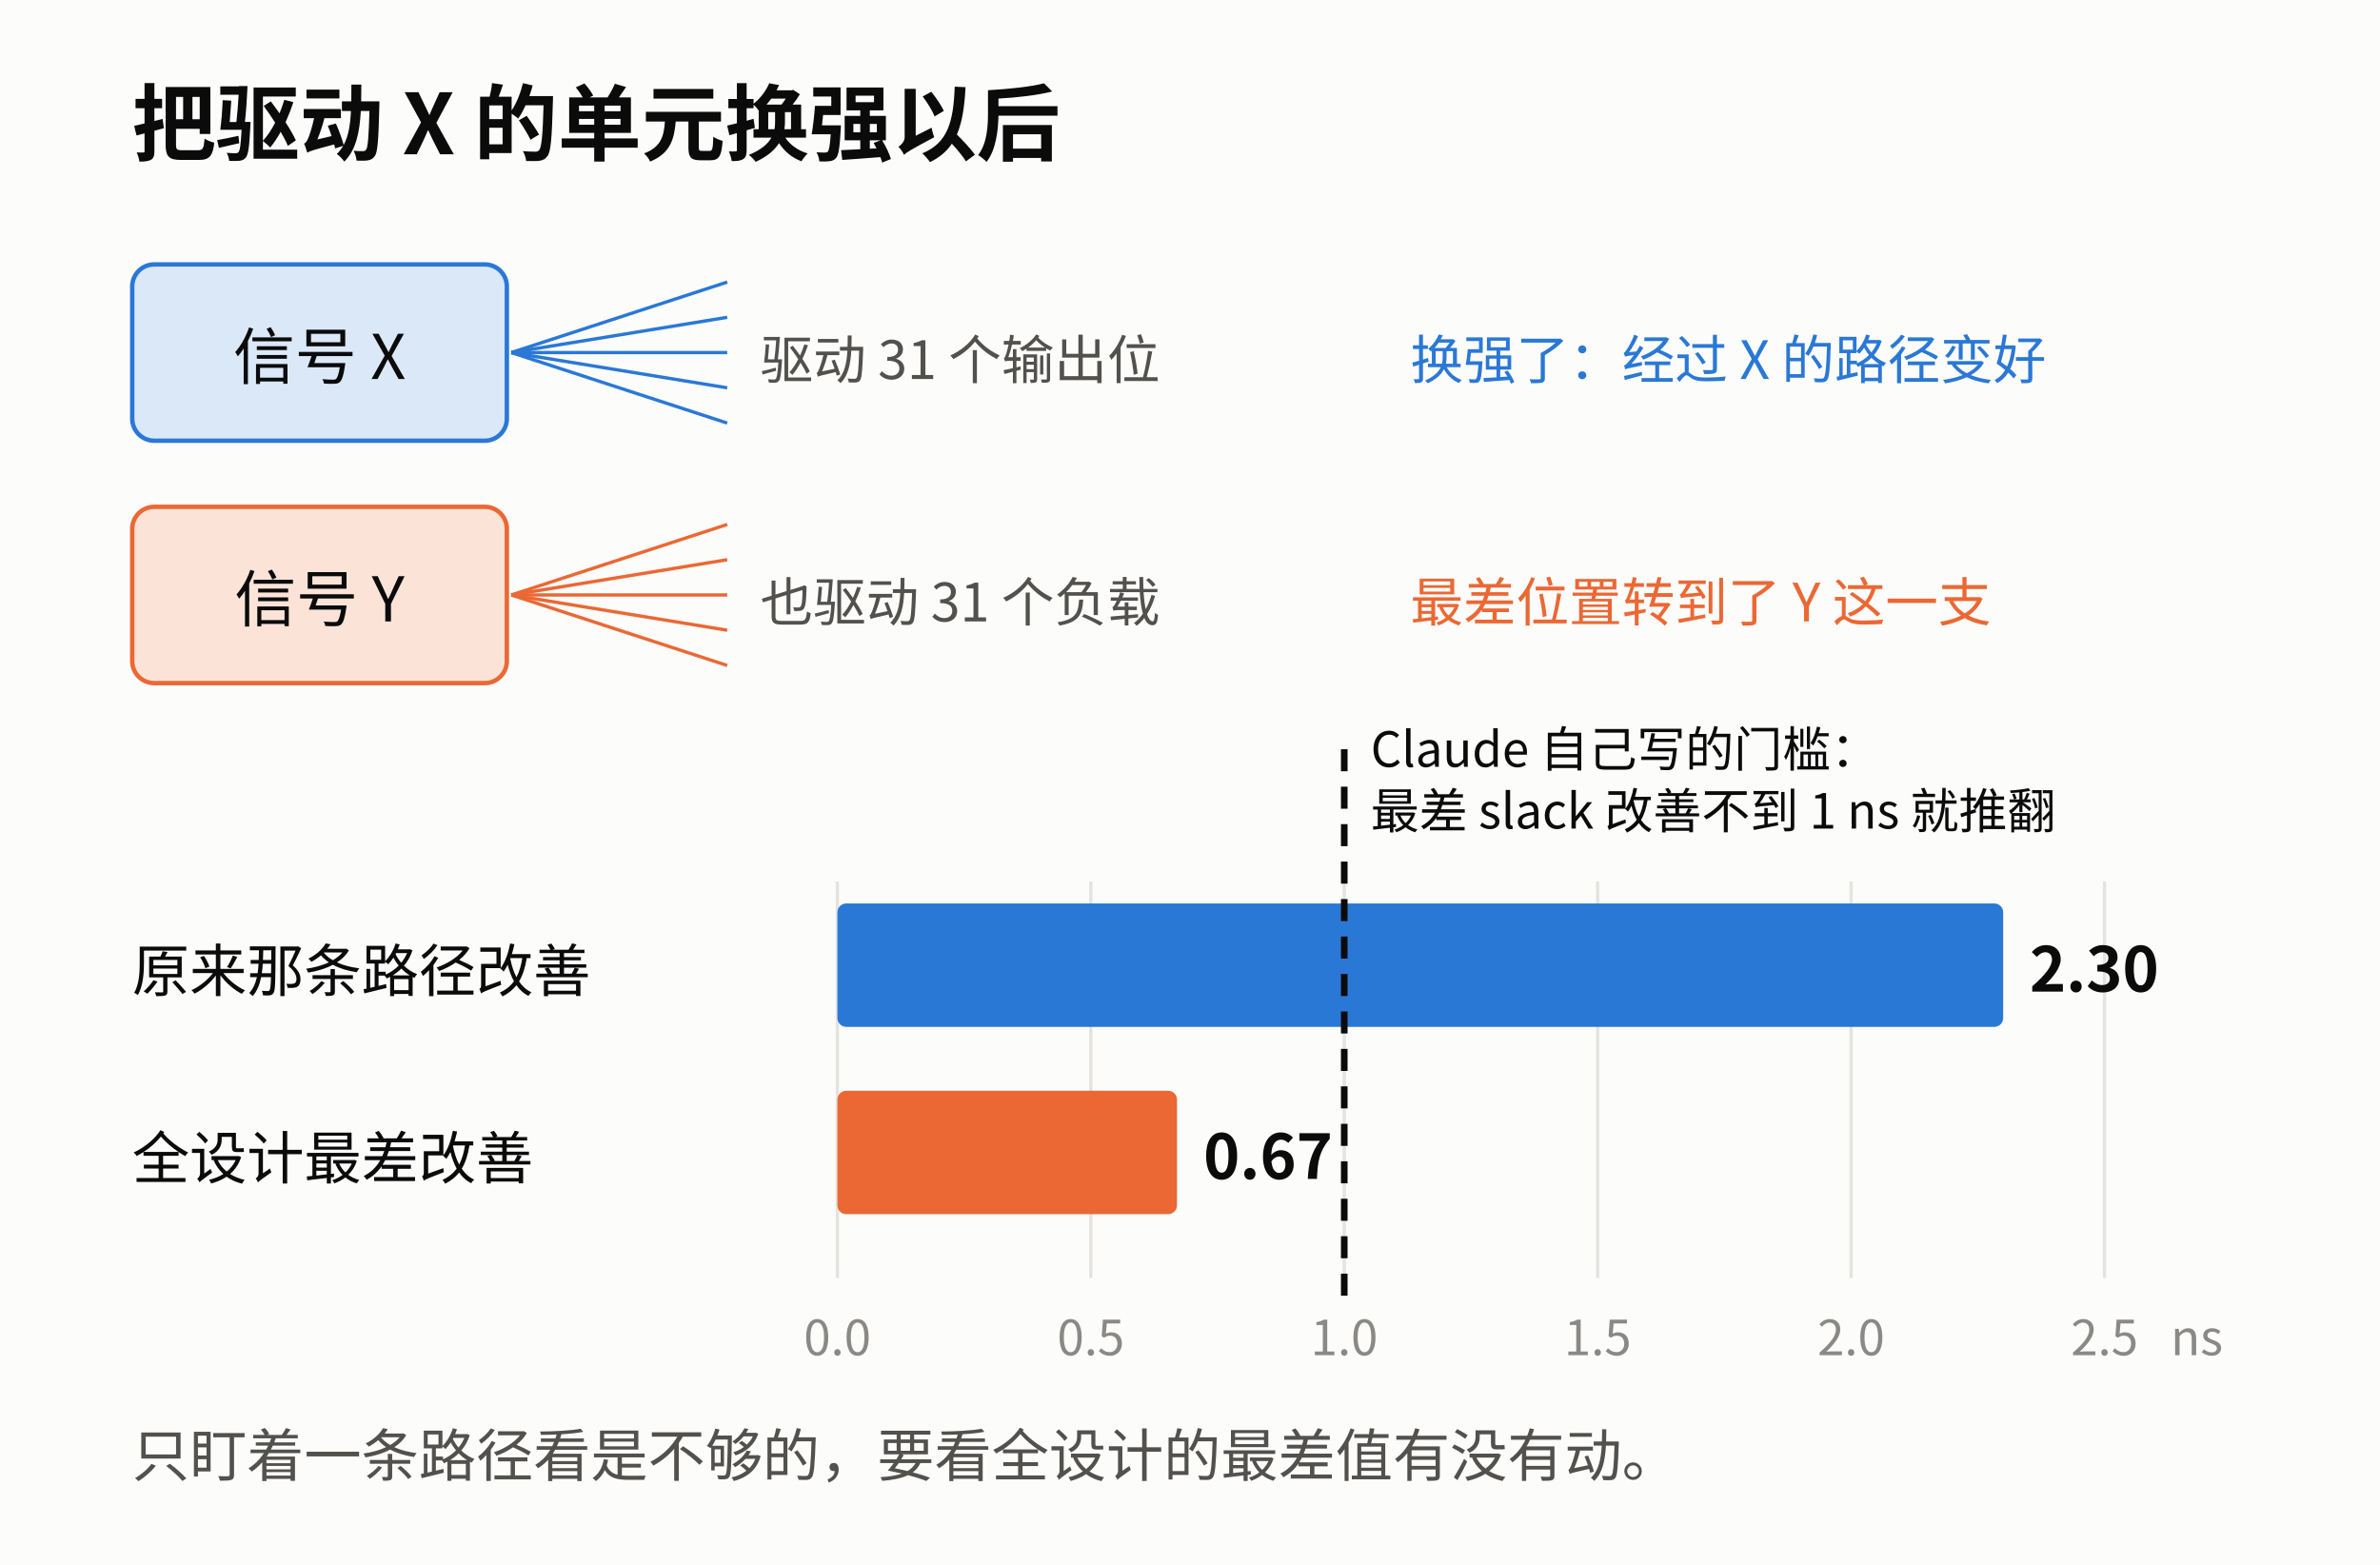
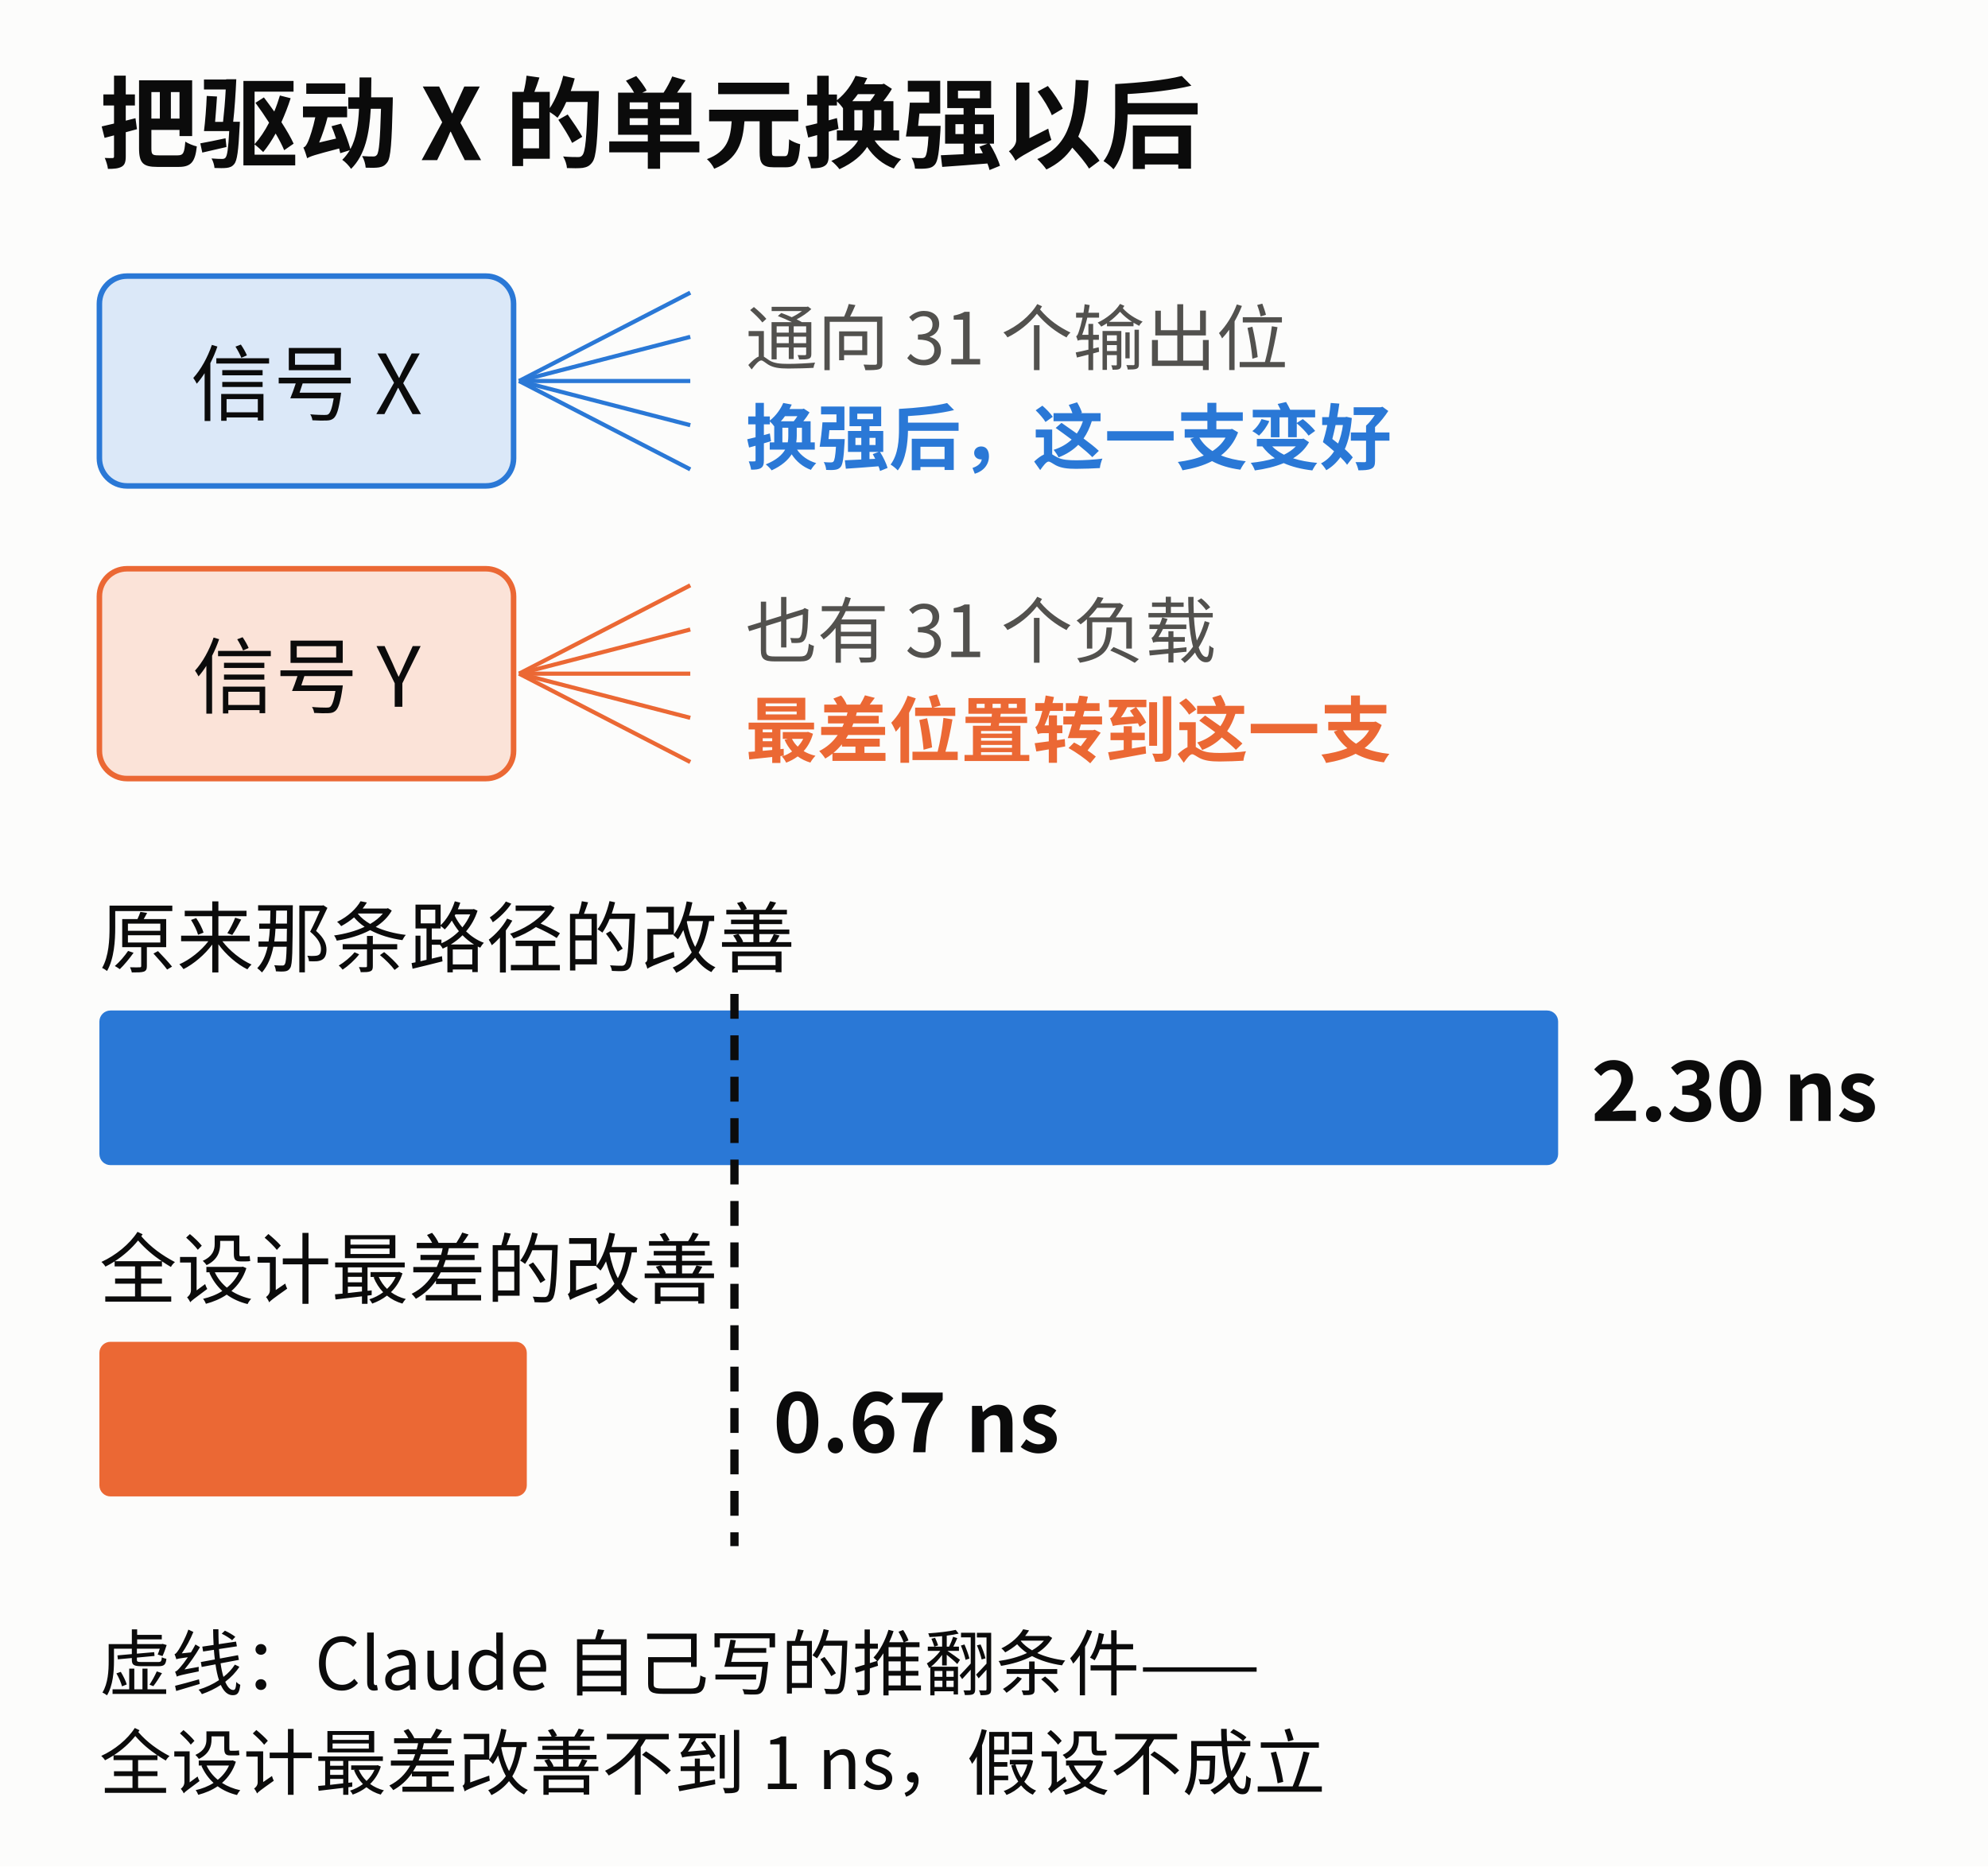
- <svg xmlns="http://www.w3.org/2000/svg" width="1080" height="710" viewBox="0 0 1080 710" font-family="'Microsoft YaHei','PingFang SC','Noto Sans CJK SC','Source Han Sans SC',sans-serif">
-   <rect width="1080" height="710" fill="#fcfcfb" />
+ <svg xmlns="http://www.w3.org/2000/svg" width="720" height="676" viewBox="0 0 720 676" font-family="'Microsoft YaHei','PingFang SC','Noto Sans CJK SC','Source Han Sans SC',sans-serif">
+   <rect width="720" height="676" fill="#fcfcfb" />
  <defs>
-     <marker id="arr" viewBox="0 0 10 10" refX="9" refY="5" markerWidth="8" markerHeight="8" orient="auto-start-reverse">
+     <marker id="arr" viewBox="0 0 10 10" refX="9" refY="5" markerWidth="7" markerHeight="7" orient="auto-start-reverse">
      <path d="M0,0 L10,5 L0,10 z" fill="#52514e" />
    </marker>
-     <marker id="arrO" viewBox="0 0 10 10" refX="9" refY="5" markerWidth="8" markerHeight="8" orient="auto-start-reverse">
-       <path d="M0,0 L10,5 L0,10 z" fill="#eb6834" />
-     </marker>
  </defs>
-   <text x="60" y="70" font-size="38" fill="#0b0b0b" font-weight="700" text-anchor="start" dominant-baseline="alphabetic">把驱动 X 的单元换强以后</text>
-   <rect x="60" y="120" width="170" height="80" rx="10" fill="#dbe8f8" stroke="#2a78d6" stroke-width="2" />
-   <text x="145" y="172" font-size="28" fill="#0b0b0b" font-weight="400" text-anchor="middle" dominant-baseline="alphabetic">信号 X</text>
-   <rect x="60" y="230" width="170" height="80" rx="10" fill="#fbe3d8" stroke="#eb6834" stroke-width="2" />
-   <text x="145" y="282" font-size="28" fill="#0b0b0b" font-weight="400" text-anchor="middle" dominant-baseline="alphabetic">信号 Y</text>
-   <line x1="232" y1="160" x2="330" y2="128" stroke="#2a78d6" stroke-width="1.5" />
-   <line x1="232" y1="270" x2="330" y2="238" stroke="#eb6834" stroke-width="1.5" />
-   <line x1="232" y1="160" x2="330" y2="144" stroke="#2a78d6" stroke-width="1.5" />
-   <line x1="232" y1="270" x2="330" y2="254" stroke="#eb6834" stroke-width="1.5" />
-   <line x1="232" y1="160" x2="330" y2="160" stroke="#2a78d6" stroke-width="1.5" />
-   <line x1="232" y1="270" x2="330" y2="270" stroke="#eb6834" stroke-width="1.5" />
-   <line x1="232" y1="160" x2="330" y2="176" stroke="#2a78d6" stroke-width="1.5" />
-   <line x1="232" y1="270" x2="330" y2="286" stroke="#eb6834" stroke-width="1.5" />
-   <line x1="232" y1="160" x2="330" y2="192" stroke="#2a78d6" stroke-width="1.5" />
-   <line x1="232" y1="270" x2="330" y2="302" stroke="#eb6834" stroke-width="1.5" />
-   <text x="345" y="172" font-size="24" fill="#52514e" font-weight="400" text-anchor="start" dominant-baseline="alphabetic">驱动 31 个输出位</text>
-   <text x="345" y="282" font-size="24" fill="#52514e" font-weight="400" text-anchor="start" dominant-baseline="alphabetic">也驱动 31 个负载</text>
-   <text x="640" y="172" font-size="24" fill="#2a78d6" font-weight="400" text-anchor="start" dominant-baseline="alphabetic">换强了：经过 X 的路径变好</text>
-   <text x="640" y="282" font-size="24" fill="#eb6834" font-weight="400" text-anchor="start" dominant-baseline="alphabetic">最差位置转到了 Y 这一支</text>
-   <line x1="380" y1="400" x2="380" y2="580" stroke="#e4e3df" stroke-width="1.5" />
-   <text x="380" y="615" font-size="22" fill="#8a8986" font-weight="400" text-anchor="middle" dominant-baseline="alphabetic">0.0</text>
-   <line x1="495" y1="400" x2="495" y2="580" stroke="#e4e3df" stroke-width="1.5" />
-   <text x="495" y="615" font-size="22" fill="#8a8986" font-weight="400" text-anchor="middle" dominant-baseline="alphabetic">0.5</text>
-   <line x1="610" y1="400" x2="610" y2="580" stroke="#e4e3df" stroke-width="1.5" />
-   <text x="610" y="615" font-size="22" fill="#8a8986" font-weight="400" text-anchor="middle" dominant-baseline="alphabetic">1.0</text>
-   <line x1="725" y1="400" x2="725" y2="580" stroke="#e4e3df" stroke-width="1.5" />
-   <text x="725" y="615" font-size="22" fill="#8a8986" font-weight="400" text-anchor="middle" dominant-baseline="alphabetic">1.5</text>
-   <line x1="840" y1="400" x2="840" y2="580" stroke="#e4e3df" stroke-width="1.5" />
-   <text x="840" y="615" font-size="22" fill="#8a8986" font-weight="400" text-anchor="middle" dominant-baseline="alphabetic">2.0</text>
-   <line x1="955" y1="400" x2="955" y2="580" stroke="#e4e3df" stroke-width="1.5" />
-   <text x="955" y="615" font-size="22" fill="#8a8986" font-weight="400" text-anchor="middle" dominant-baseline="alphabetic">2.5</text>
-   <text x="985" y="615" font-size="22" fill="#8a8986" font-weight="400" text-anchor="start" dominant-baseline="alphabetic">ns</text>
-   <text x="60" y="450" font-size="26" fill="#0b0b0b" font-weight="400" text-anchor="start" dominant-baseline="alphabetic">原来那条路径改善</text>
-   <rect x="380" y="410" width="529" height="56" rx="4" fill="#2a78d6" />
-   <text x="921" y="450" font-size="28" fill="#0b0b0b" font-weight="700" text-anchor="start" dominant-baseline="alphabetic">2.30</text>
-   <text x="60" y="535" font-size="26" fill="#0b0b0b" font-weight="400" text-anchor="start" dominant-baseline="alphabetic">全设计最差改善</text>
-   <rect x="380" y="495" width="154.1" height="56" rx="4" fill="#eb6834" />
-   <text x="546.1" y="535" font-size="28" fill="#0b0b0b" font-weight="700" text-anchor="start" dominant-baseline="alphabetic">0.67</text>
-   <line x1="610" y1="340" x2="610" y2="590" stroke="#0b0b0b" stroke-width="3" stroke-dasharray="10 7" />
-   <text x="622" y="348" font-size="22" fill="#0b0b0b" font-weight="400" text-anchor="start" dominant-baseline="alphabetic">Claude 自己写的门槛：</text>
-   <text x="622" y="376" font-size="22" fill="#0b0b0b" font-weight="400" text-anchor="start" dominant-baseline="alphabetic">最差 slack 改善不到 1 ns 就推翻</text>
-   <text x="60" y="670" font-size="26" fill="#52514e" font-weight="400" text-anchor="start" dominant-baseline="alphabetic">只盯着一条路径看是不够的，要看全设计的最差值有没有动。</text>
+   <text x="36" y="58" font-size="36" fill="#0b0b0b" font-weight="700" text-anchor="start">把驱动 X 的单元换强以后</text>
+   <rect x="36" y="100" width="150" height="76" rx="10" fill="#dbe8f8" stroke="#2a78d6" stroke-width="2" />
+   <text x="111" y="150" font-size="30" fill="#0b0b0b" font-weight="400" text-anchor="middle">信号 X</text>
+   <line x1="188" y1="138" x2="250" y2="106" stroke="#2a78d6" stroke-width="1.5" />
+   <line x1="188" y1="138" x2="250" y2="122" stroke="#2a78d6" stroke-width="1.5" />
+   <line x1="188" y1="138" x2="250" y2="138" stroke="#2a78d6" stroke-width="1.5" />
+   <line x1="188" y1="138" x2="250" y2="154" stroke="#2a78d6" stroke-width="1.5" />
+   <line x1="188" y1="138" x2="250" y2="170" stroke="#2a78d6" stroke-width="1.5" />
+   <text x="270" y="132" font-size="26" fill="#52514e" font-weight="400" text-anchor="start">通向 31 个输出位</text>
+   <text x="270" y="168" font-size="26" fill="#2a78d6" font-weight="700" text-anchor="start">换强后，这一支变好</text>
+   <rect x="36" y="206" width="150" height="76" rx="10" fill="#fbe3d8" stroke="#eb6834" stroke-width="2" />
+   <text x="111" y="256" font-size="30" fill="#0b0b0b" font-weight="400" text-anchor="middle">信号 Y</text>
+   <line x1="188" y1="244" x2="250" y2="212" stroke="#eb6834" stroke-width="1.5" />
+   <line x1="188" y1="244" x2="250" y2="228" stroke="#eb6834" stroke-width="1.5" />
+   <line x1="188" y1="244" x2="250" y2="244" stroke="#eb6834" stroke-width="1.5" />
+   <line x1="188" y1="244" x2="250" y2="260" stroke="#eb6834" stroke-width="1.5" />
+   <line x1="188" y1="244" x2="250" y2="276" stroke="#eb6834" stroke-width="1.5" />
+   <text x="270" y="238" font-size="26" fill="#52514e" font-weight="400" text-anchor="start">也有 31 个负载</text>
+   <text x="270" y="274" font-size="26" fill="#eb6834" font-weight="700" text-anchor="start">最差位置转到这一支</text>
+   <text x="36" y="350" font-size="28" fill="#0b0b0b" font-weight="400" text-anchor="start">原来那条路径的改善</text>
+   <rect x="36" y="366" width="528.31" height="56" rx="4" fill="#2a78d6" />
+   <text x="576.31" y="406" font-size="30" fill="#0b0b0b" font-weight="700" text-anchor="start">2.30 ns</text>
+   <text x="36" y="470" font-size="28" fill="#0b0b0b" font-weight="400" text-anchor="start">全设计最差的改善</text>
+   <rect x="36" y="486" width="154.793" height="56" rx="4" fill="#eb6834" />
+   <text x="280" y="526" font-size="30" fill="#0b0b0b" font-weight="700" text-anchor="start">0.67 ns</text>
+   <line x1="266" y1="360" x2="266" y2="560" stroke="#0b0b0b" stroke-width="3" stroke-dasharray="9 6" />
+   <text x="36" y="612" font-size="26" fill="#0b0b0b" font-weight="400" text-anchor="start">虚线：Claude 自己写的推翻条件——</text>
+   <text x="36" y="648" font-size="26" fill="#0b0b0b" font-weight="400" text-anchor="start">全设计最差改善不到 1 ns，假设不成立</text>
</svg>
